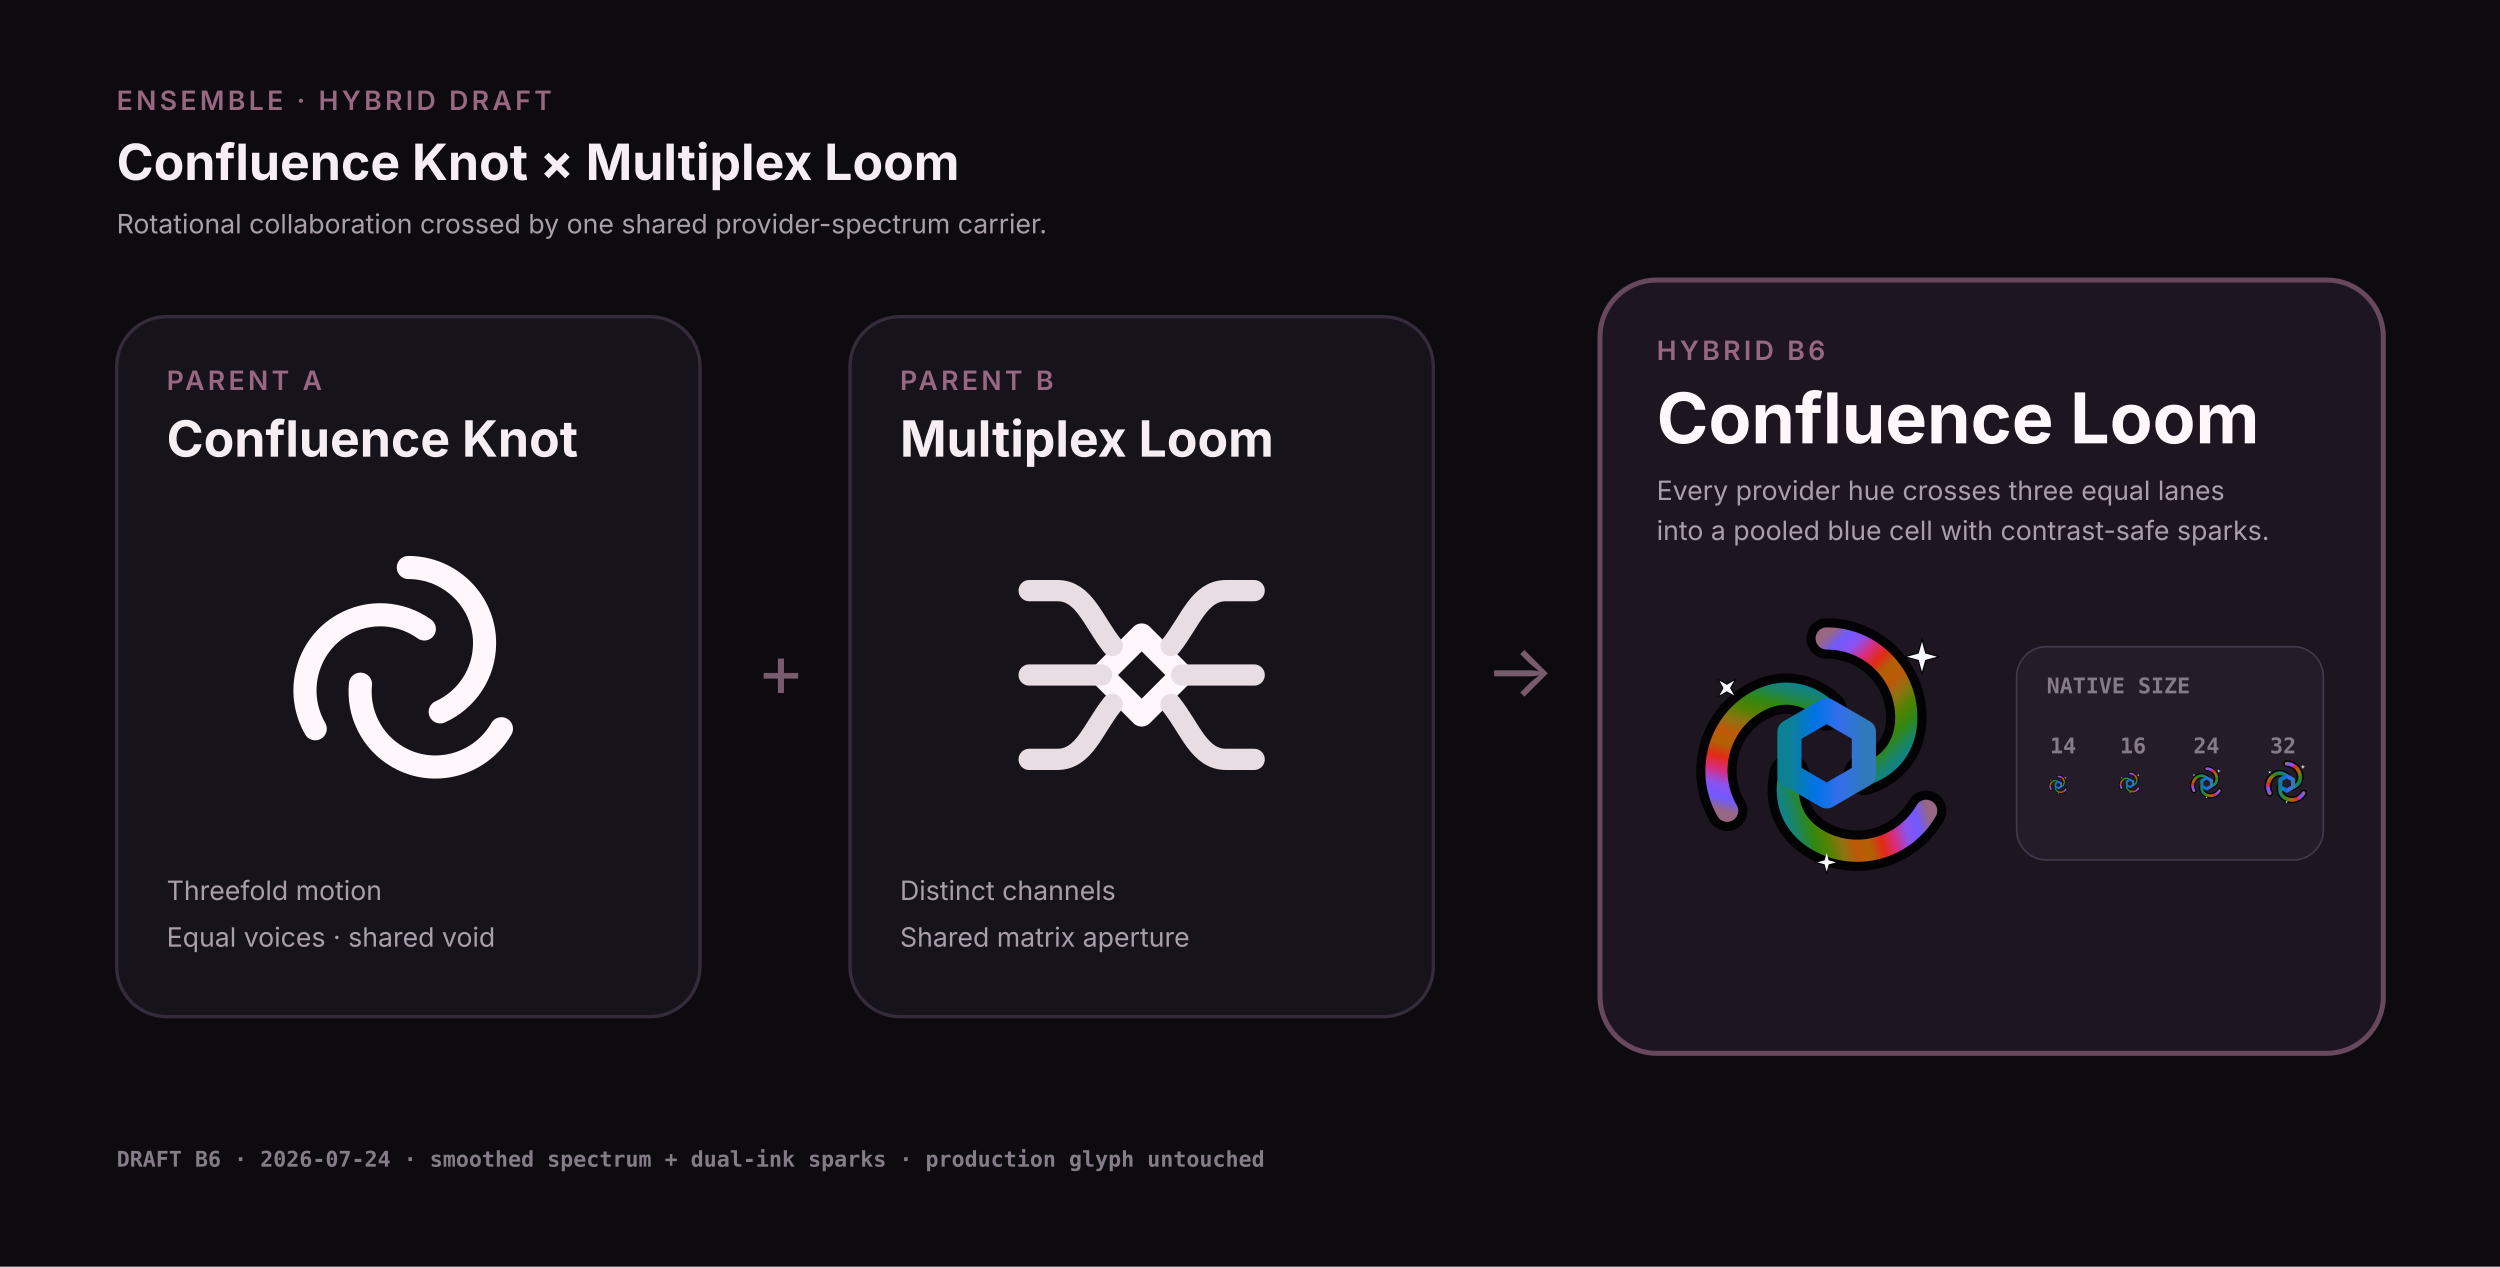
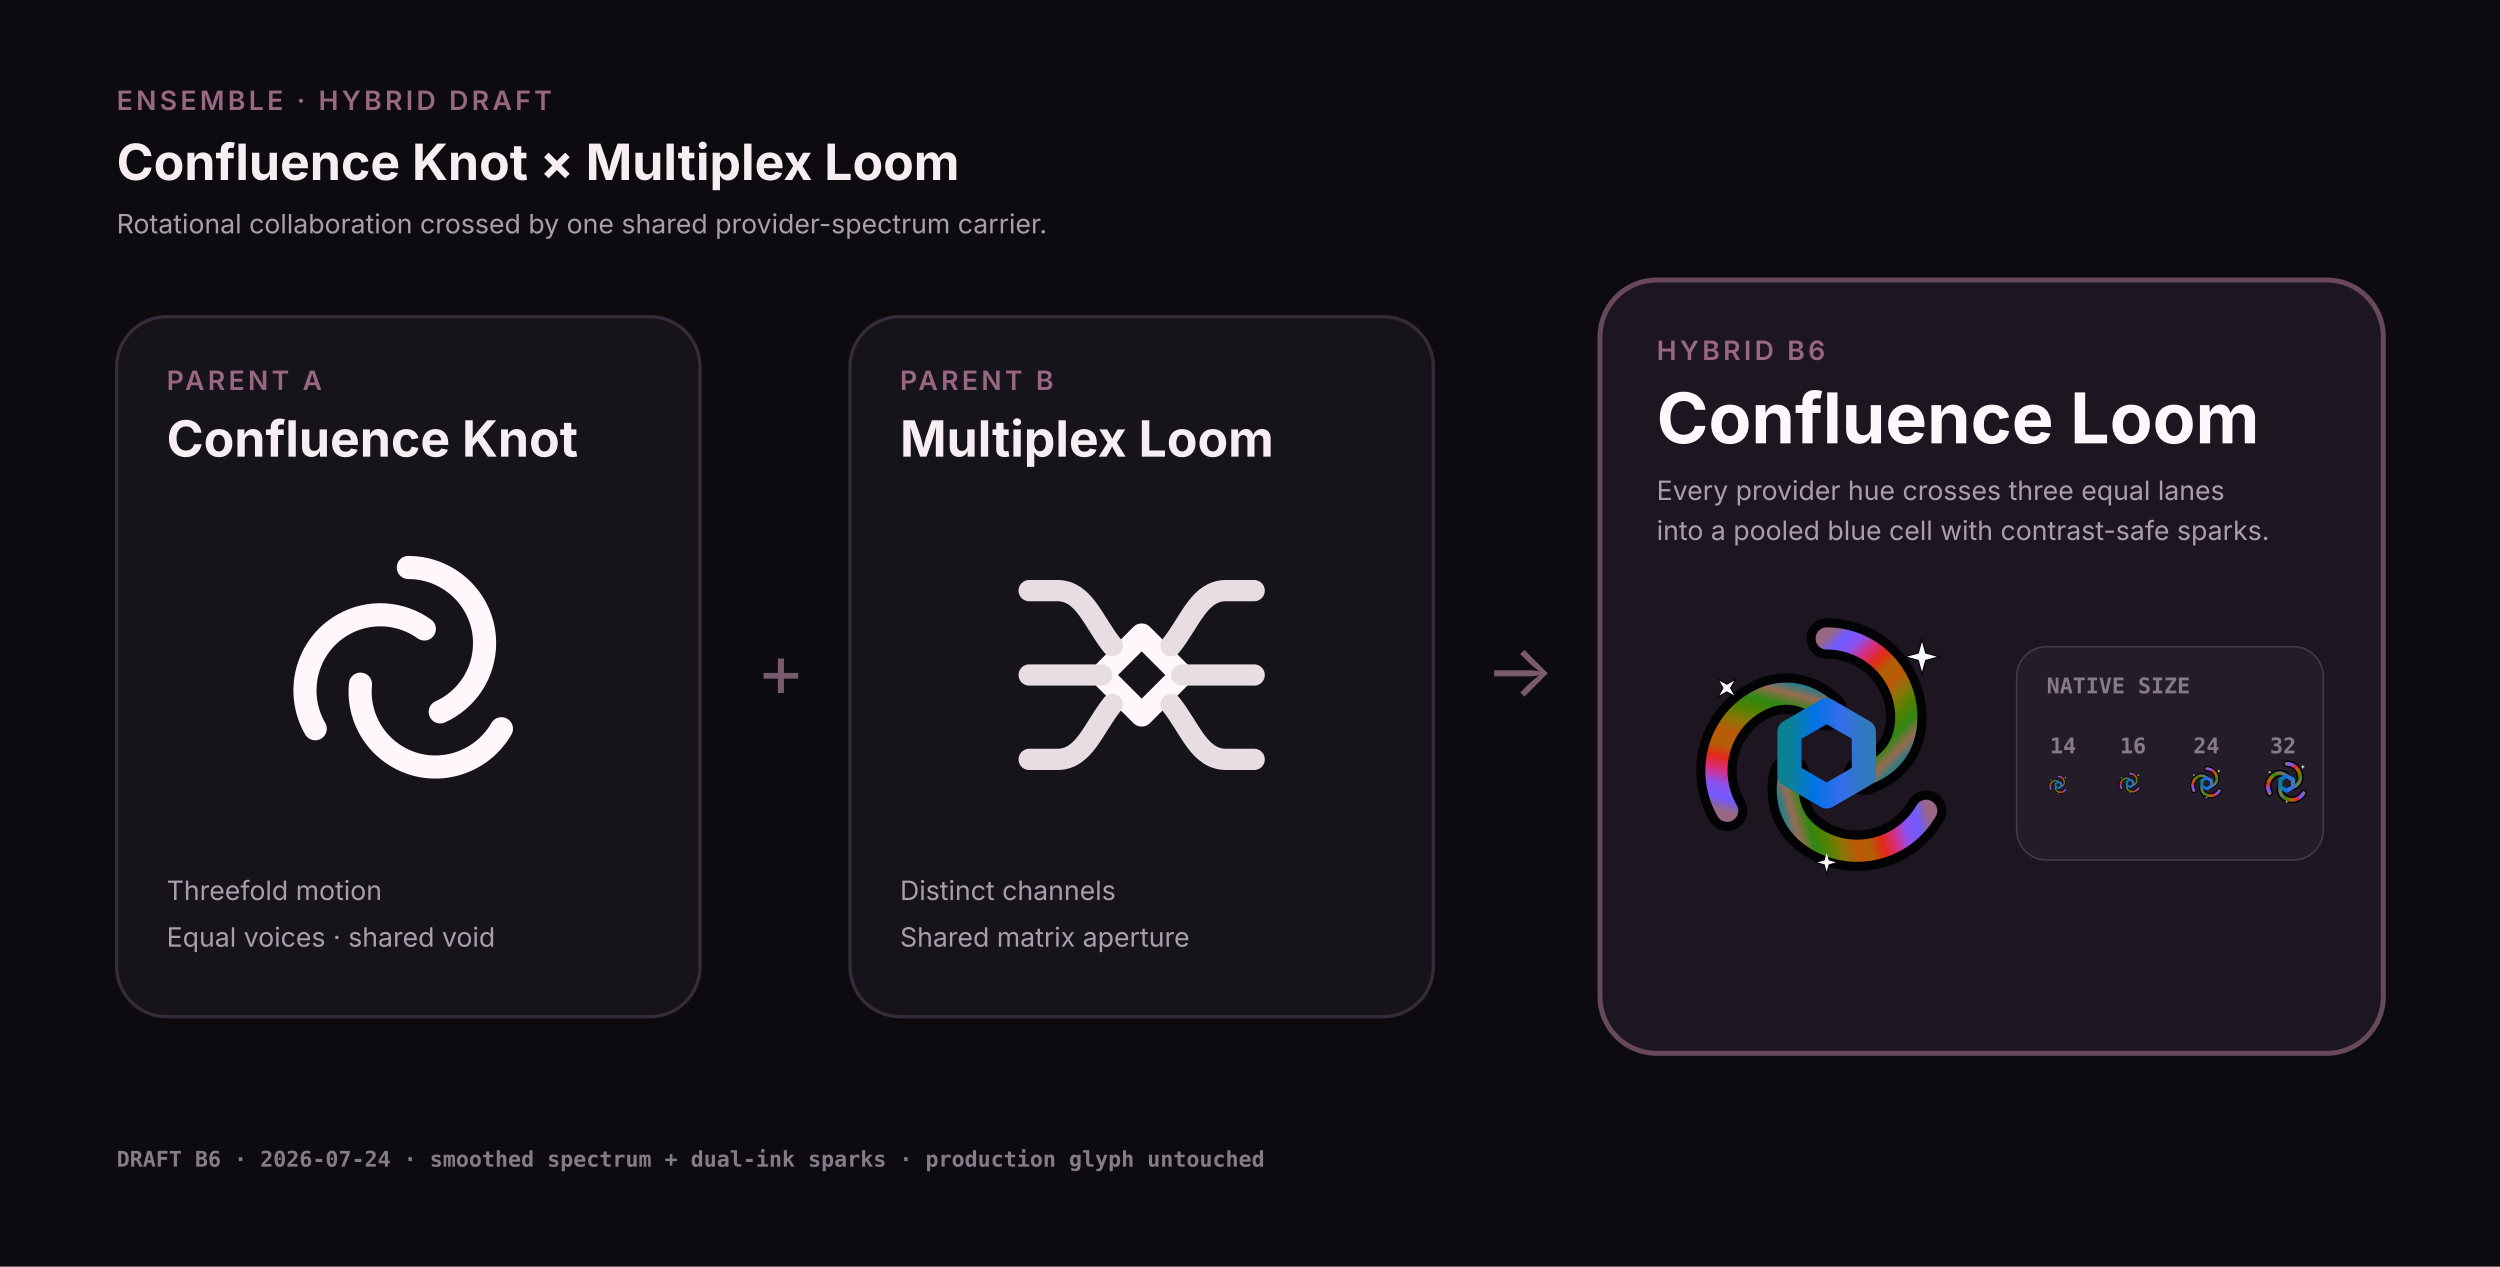
<svg xmlns="http://www.w3.org/2000/svg" viewBox="0 0 1500 760" role="img" aria-labelledby="confluence-loom-comparison-title confluence-loom-comparison-desc">
  <defs>
    <style>
      .sheet{fill:#0d0b10}
      .card{fill:#17131b;stroke:#352b3a;stroke-width:2}
      .result{fill:#1d1621;stroke:#68485c;stroke-width:3}
      .chip{fill:#241d29;stroke:#44374a;stroke-width:1}
      .eyebrow{font:600 16px -apple-system,BlinkMacSystemFont,"Segoe UI",sans-serif;letter-spacing:2px;fill:#986781}
      .title{font:700 30px -apple-system,BlinkMacSystemFont,"Segoe UI",sans-serif;fill:#f6eef3}
      .hero{font:750 42px -apple-system,BlinkMacSystemFont,"Segoe UI",sans-serif;fill:#fff7fb}
      .body{font:400 16px -apple-system,BlinkMacSystemFont,"Segoe UI",sans-serif;fill:#a99eaa}
      .size{font:600 13px ui-monospace,SFMono-Regular,Menlo,monospace;fill:#867b88}
      .operator{font:400 44px -apple-system,BlinkMacSystemFont,"Segoe UI",sans-serif;fill:#785b6d}
      .glyph-line{fill:none;stroke:#e8dde3;stroke-width:1.7;stroke-linecap:round;stroke-linejoin:round}
      .glyph-accent{fill:none;stroke:#fff7fb;stroke-width:1.85;stroke-linecap:round;stroke-linejoin:round}
      .hybrid-spectrum{fill:none;stroke-linecap:round;stroke-linejoin:round}
      .hybrid-line{stroke:url(#hybrid-provider-spectrum);stroke-width:1.7}
      .hybrid-accent{stroke:url(#hybrid-hub-blue-pool);stroke-width:1.85}
      .hybrid-tail-outline{fill:none;stroke:#030204;stroke-width:3.1;stroke-linecap:round;stroke-linejoin:round}
      .hybrid-sparkle-outline{fill:#030204}
      .hybrid-sparkle{fill:#f8faff}
    </style>
    <path id="knot-arm" class="glyph-accent" d="M12 3.4c3.35 0 6.1 2.7 6.1 6.05 0 2.45-1.45 4.55-3.55 5.5" />
    <symbol id="knot" viewBox="0 0 24 24">
      <use href="#knot-arm" />
      <use href="#knot-arm" transform="rotate(120 12 12)" />
      <use href="#knot-arm" transform="rotate(240 12 12)" />
    </symbol>
    <symbol id="loom" viewBox="0 0 24 24">
      <path class="glyph-accent" d="m12 8.8 3.2 3.2-3.2 3.2L8.8 12Z" />
      <path class="glyph-line" d="M3 5.25h2.25c2.15 0 2.85 2.45 4.4 4.4M3 12h5.8M3 18.75h2.25c2.15 0 2.85-2.45 4.4-4.4" />
      <path class="glyph-line" d="M21 5.25h-2.25c-2.15 0-2.85 2.45-4.4 4.4M21 12h-5.8M21 18.75h-2.25c-2.15 0-2.85-2.45-4.4-4.4" />
    </symbol>
    <linearGradient id="hybrid-provider-spectrum" gradientUnits="userSpaceOnUse" x1="7.5" y1="7.5" x2="18.2" y2="18.2" color-interpolation="linearRGB">
      <stop offset="0" stop-color="#986781" />
      <stop offset=".067" stop-color="#705AFF" />
      <stop offset=".133" stop-color="#8C52EF" />
      <stop offset=".20" stop-color="#D72D82" />
      <stop offset=".267" stop-color="#E22B17" />
      <stop offset=".333" stop-color="#B16105" />
      <stop offset=".40" stop-color="#BE5809" />
-       <stop offset=".467" stop-color="#8D7312" />
+       <stop offset=".467" stop-color="#8C7508" />
      <stop offset=".533" stop-color="#538200" />
      <stop offset=".60" stop-color="#308713" />
-       <stop offset=".667" stop-color="#1A8562" />
+       <stop offset=".667" stop-color="#976C52" />
      <stop offset=".733" stop-color="#0C8194" />
      <stop offset=".80" stop-color="#0073E6" />
      <stop offset=".867" stop-color="#346EEC" />
      <stop offset=".933" stop-color="#3079BC" />
      <stop offset="1" stop-color="#757575" />
    </linearGradient>
    <linearGradient id="hybrid-hub-blue-pool" gradientUnits="userSpaceOnUse" x1="9.15" y1="12" x2="14.85" y2="12" color-interpolation="linearRGB">
      <stop offset="0" stop-color="#0C8194" />
      <stop offset=".34" stop-color="#0073E6" />
      <stop offset=".68" stop-color="#346EEC" />
      <stop offset="1" stop-color="#3079BC" />
    </linearGradient>
    <path id="hybrid-channel" d="M12 3.2c3.35 0 6.1 2.7 6.1 6.05 0 2.2-1.25 3.75-3.25 4.4" />
    <path id="hybrid-sparkle" d="m0-1.15.25.9.9.25-.9.25-.25.9-.25-.9-.9-.25.9-.25Z" />
    <symbol id="hybrid" viewBox="0 0 24 24">
      <use class="hybrid-tail-outline" href="#hybrid-channel" />
      <use class="hybrid-tail-outline" href="#hybrid-channel" transform="rotate(120 12 12)" />
      <use class="hybrid-tail-outline" href="#hybrid-channel" transform="rotate(240 12 12)" />
      <use class="hybrid-sparkle-outline" href="#hybrid-sparkle" transform="translate(19.3 4.6) scale(1.28)" />
      <use class="hybrid-sparkle-outline" href="#hybrid-sparkle" transform="translate(4.35 7) rotate(45) scale(.94)" />
      <use class="hybrid-sparkle-outline" href="#hybrid-sparkle" transform="translate(12 20.35) scale(.84)" />
      <use class="hybrid-spectrum hybrid-line" href="#hybrid-channel" />
      <use class="hybrid-spectrum hybrid-line" href="#hybrid-channel" transform="rotate(120 12 12)" />
      <use class="hybrid-spectrum hybrid-line" href="#hybrid-channel" transform="rotate(240 12 12)" />
      <path class="hybrid-spectrum hybrid-accent" d="m12 8.7 2.85 1.65v3.3L12 15.3l-2.85-1.65v-3.3Z" />
      <use class="hybrid-sparkle" href="#hybrid-sparkle" transform="translate(19.3 4.6)" />
      <use class="hybrid-sparkle" href="#hybrid-sparkle" transform="translate(4.35 7) rotate(45) scale(.7)" />
      <use class="hybrid-sparkle" href="#hybrid-sparkle" transform="translate(12 20.35) scale(.62)" />
    </symbol>
  </defs>
  <rect class="sheet" width="1500" height="760" />
  <text class="eyebrow" x="70" y="66">ENSEMBLE · HYBRID DRAFT</text>
  <text class="title" x="70" y="108">Confluence Knot × Multiplex Loom</text>
  <text class="body" x="70" y="140">Rotational collaboration crossed by one shared provider-spectrum carrier.</text>
  <g transform="translate(70 190)">
    <rect class="card" width="350" height="420" rx="30" />
    <text class="eyebrow" x="30" y="44">PARENT A</text>
    <text class="title" x="30" y="84">Confluence Knot</text>
    <use href="#knot" x="85" y="125" width="180" height="180" />
    <text class="body" x="30" y="350">Threefold motion</text>
    <text class="body" x="30" y="378">Equal voices · shared void</text>
  </g>
  <text class="operator" x="454" y="418">+</text>
  <g transform="translate(510 190)">
    <rect class="card" width="350" height="420" rx="30" />
    <text class="eyebrow" x="30" y="44">PARENT B</text>
    <text class="title" x="30" y="84">Multiplex Loom</text>
    <use href="#loom" x="85" y="125" width="180" height="180" />
    <text class="body" x="30" y="350">Distinct channels</text>
    <text class="body" x="30" y="378">Shared matrix aperture</text>
  </g>
  <text class="operator" x="891" y="418">→</text>
  <g transform="translate(960 168)">
    <rect class="result" width="470" height="464" rx="34" />
    <text class="eyebrow" x="34" y="48">HYBRID B6</text>
    <text class="hero" x="34" y="98">Confluence Loom</text>
    <text class="body" x="34" y="132">Every provider hue crosses three equal lanes</text>
    <text class="body" x="34" y="156">into a pooled blue cell with contrast-safe sparks.</text>
    <use href="#hybrid" x="42" y="190" width="188" height="188" />
    <g transform="translate(250 220)">
      <rect class="chip" width="184" height="128" rx="18" />
      <text class="size" x="18" y="28">NATIVE SIZE</text>
      <text class="size" x="20" y="64">14</text>
      <use href="#hybrid" x="18" y="76" width="14" height="14" />
      <text class="size" x="62" y="64">16</text>
      <use href="#hybrid" x="60" y="74" width="16" height="16" />
      <text class="size" x="106" y="64">24</text>
      <use href="#hybrid" x="102" y="70" width="24" height="24" />
      <text class="size" x="152" y="64">32</text>
      <use href="#hybrid" x="146" y="66" width="32" height="32" />
    </g>
  </g>
  <text class="size" x="70" y="700">DRAFT B6 · 2026-07-24 · smoothed spectrum + dual-ink sparks · production glyph untouched</text>
</svg>
